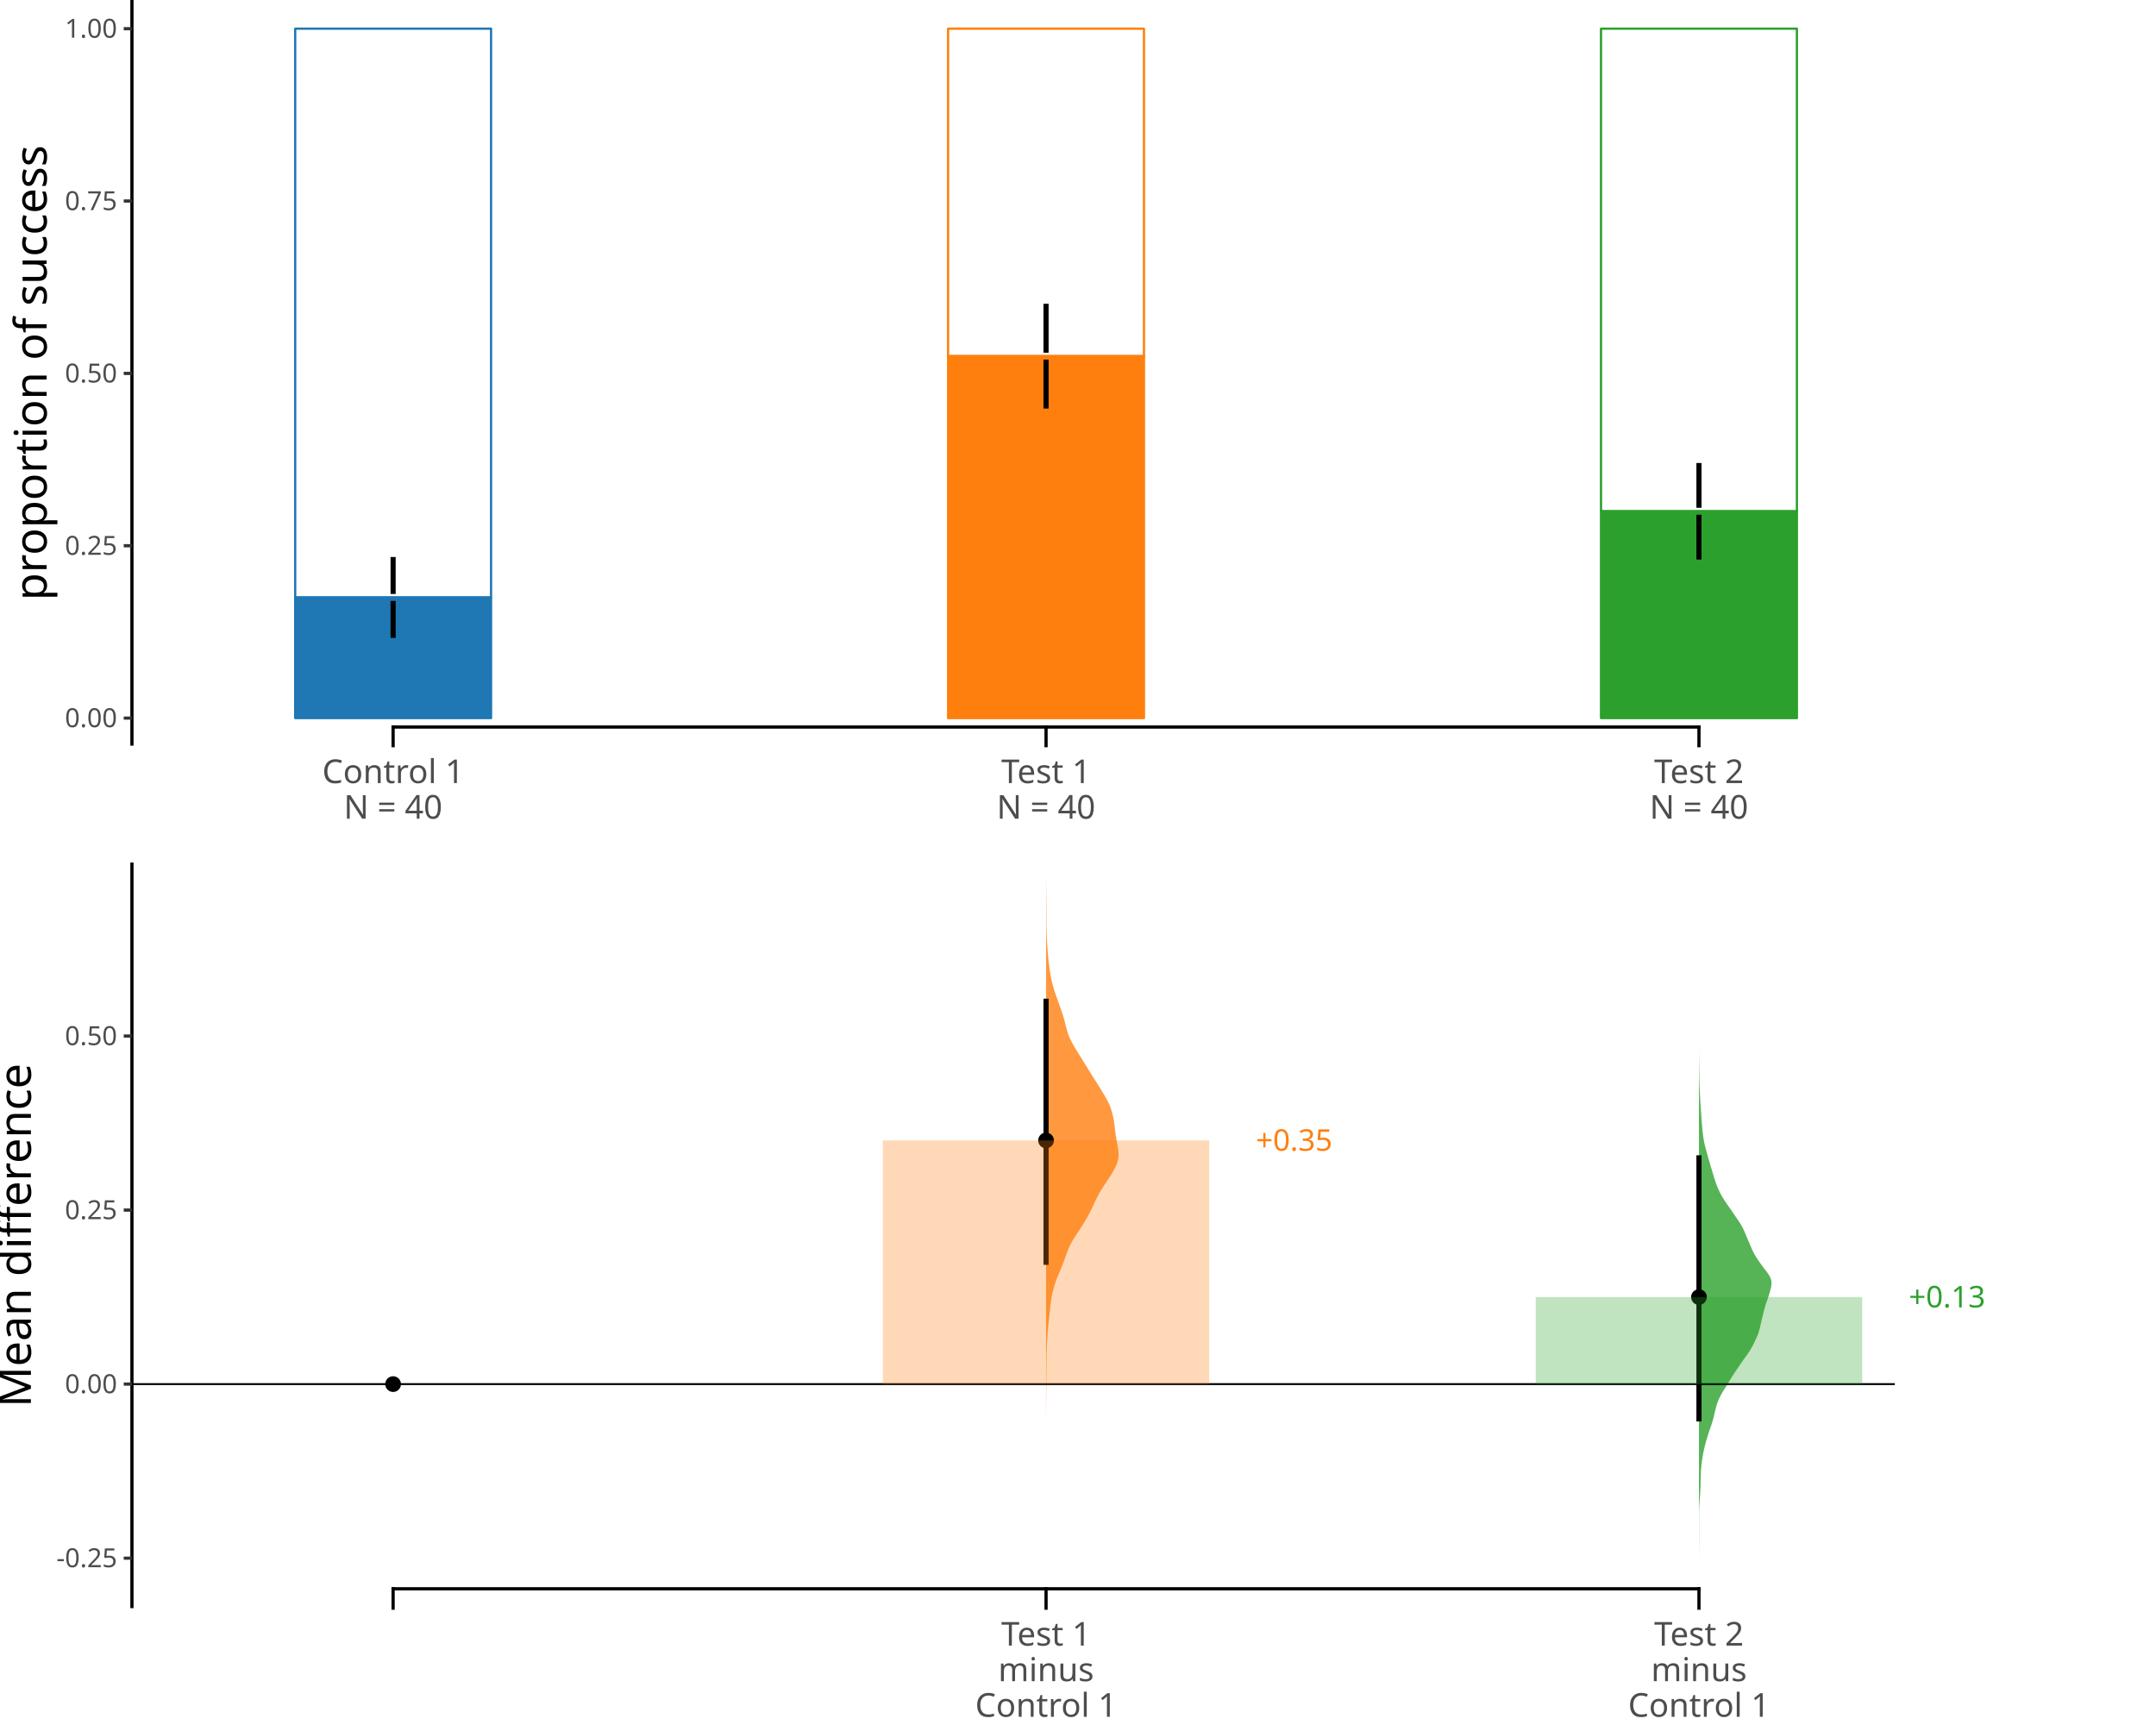
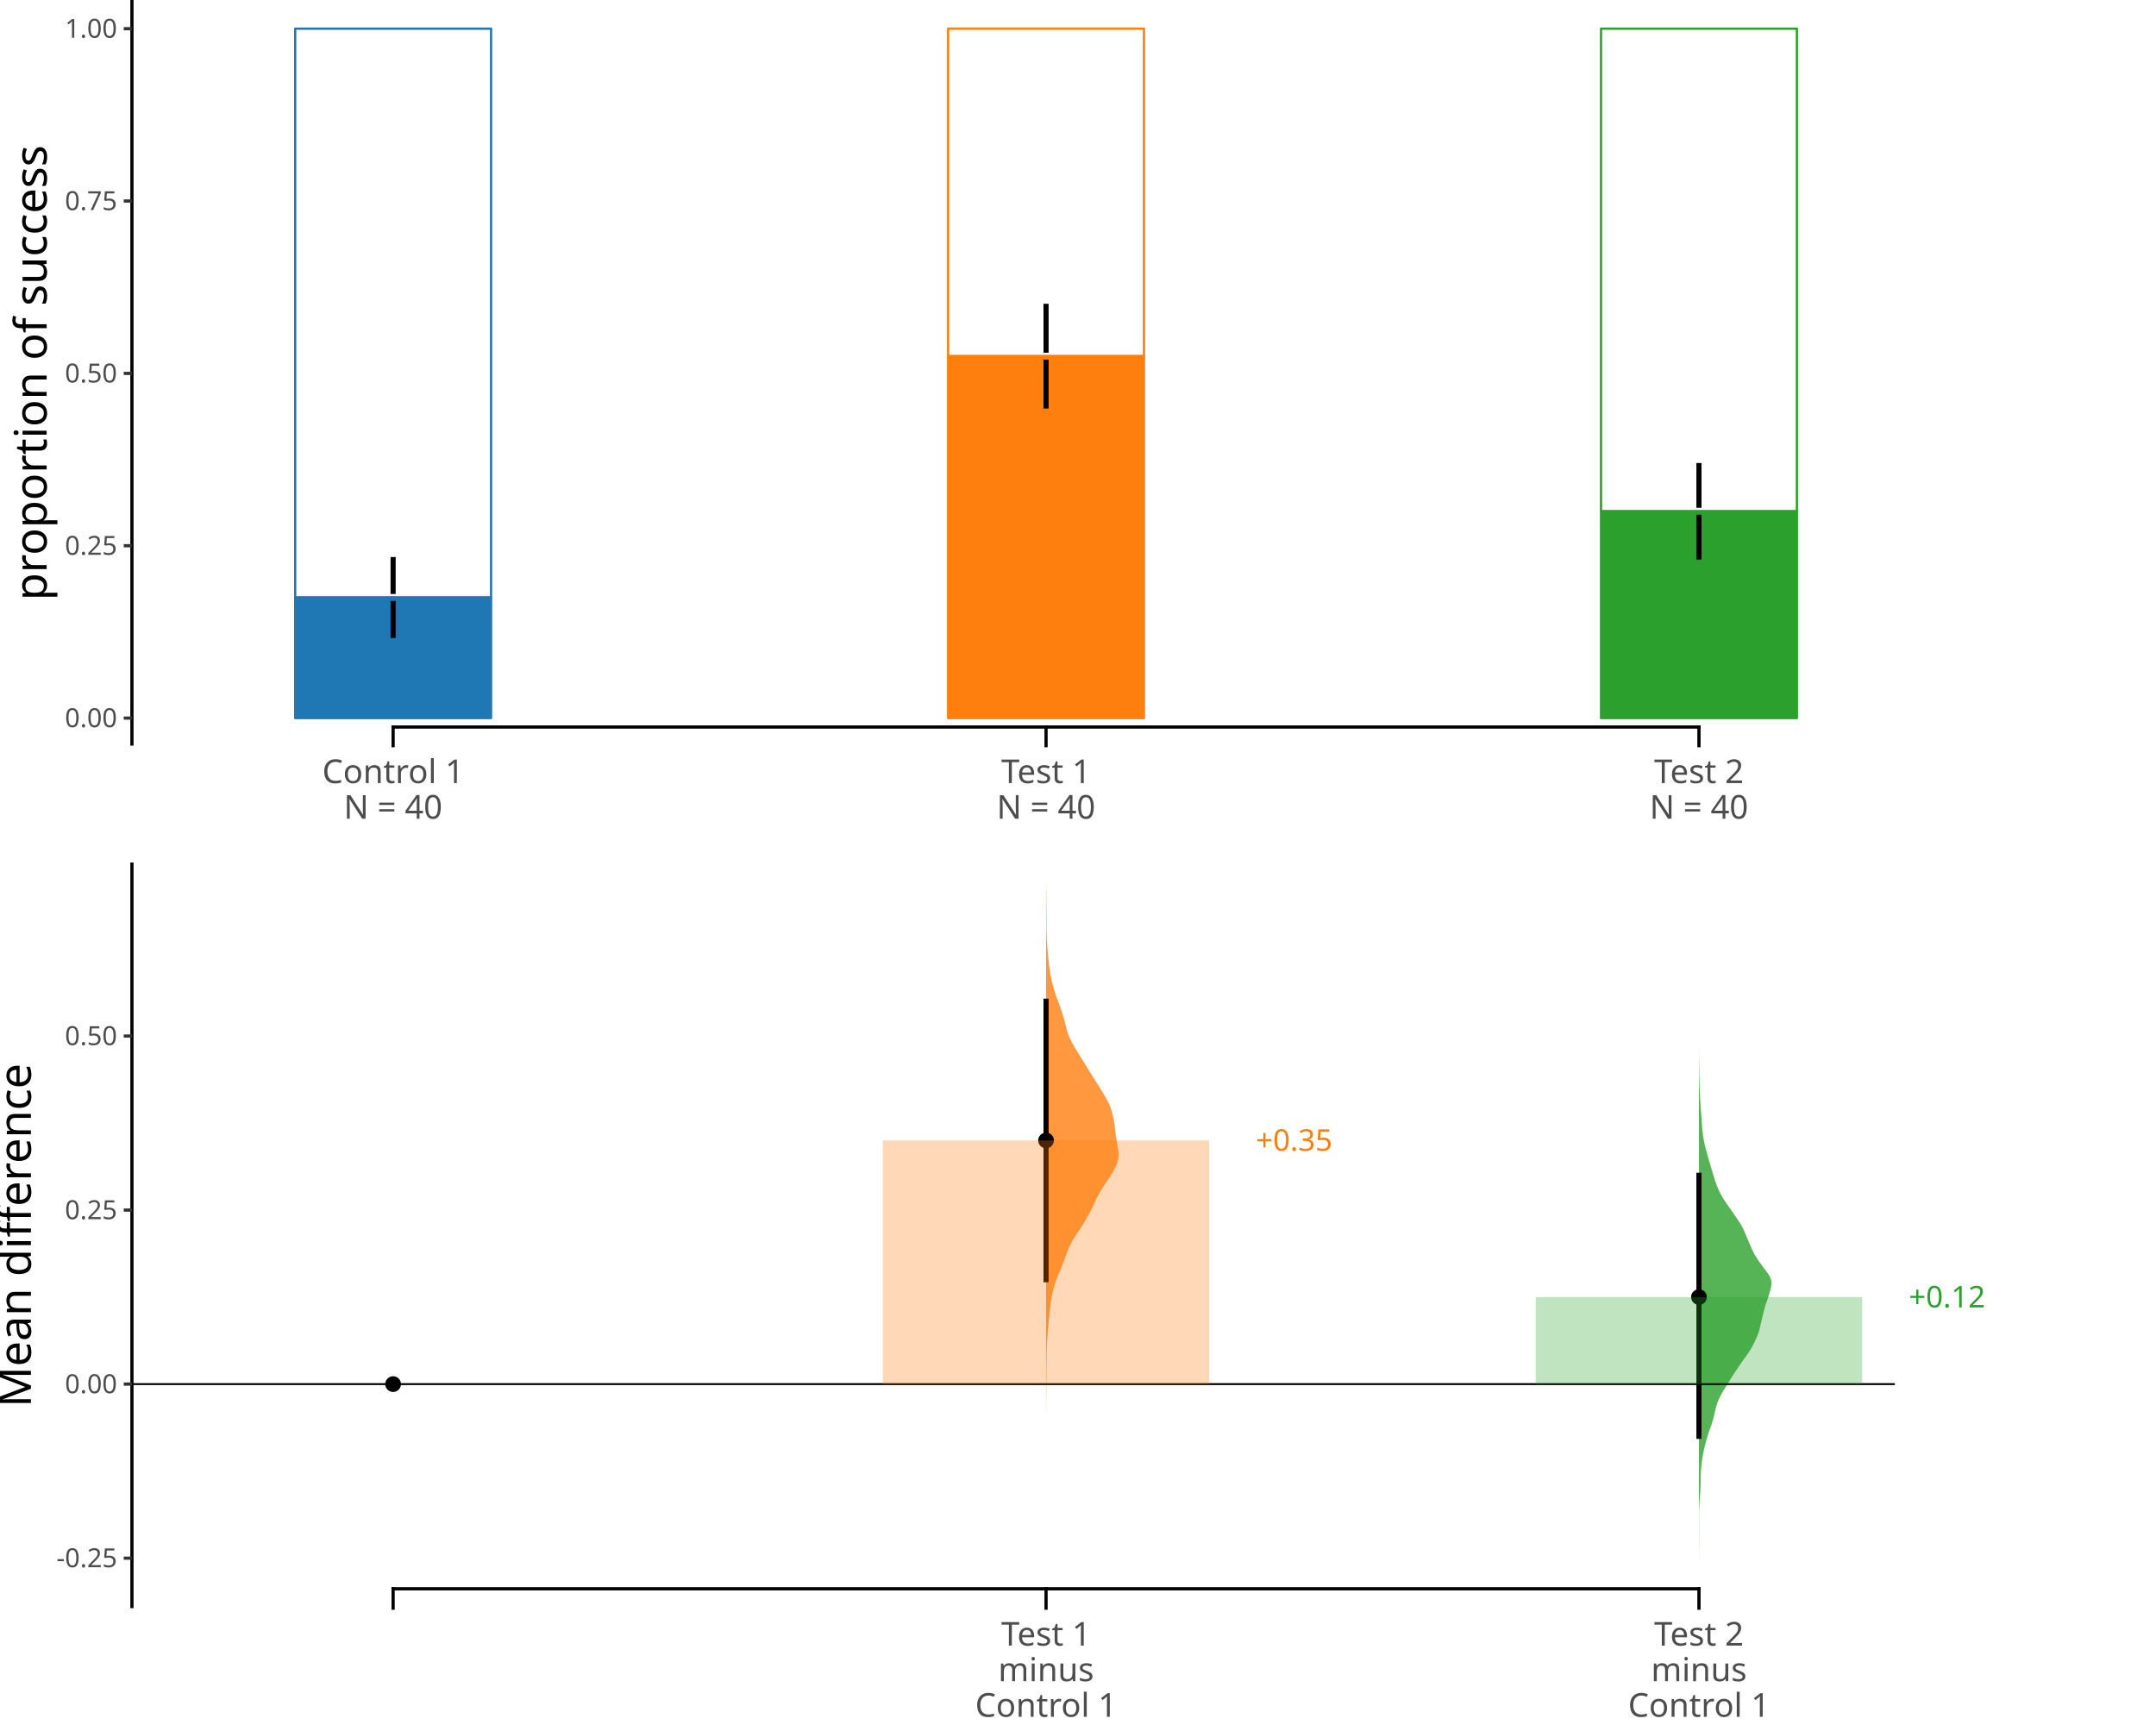
<svg xmlns="http://www.w3.org/2000/svg" class="svglite" data-engine-version="2.0" width="720.00pt" height="576.00pt" viewBox="0 0 720.00 576.00">
  <defs>
    <style type="text/css">
    .svglite line, .svglite polyline, .svglite polygon, .svglite path, .svglite rect, .svglite circle {
      fill: none;
      stroke: #000000;
      stroke-linecap: round;
      stroke-linejoin: round;
      stroke-miterlimit: 10.00;
    }
  </style>
  </defs>
  <rect width="100%" height="100%" style="stroke: none; fill: #FFFFFF;" />
  <defs>
    <clipPath id="cpMC4wMHw3MjAuMDB8MC4wMHw1NzYuMDA=">
      <rect x="0.00" y="0.00" width="720.00" height="576.00" />
    </clipPath>
  </defs>
  <g clip-path="url(#cpMC4wMHw3MjAuMDB8MC4wMHw1NzYuMDA=)">
</g>
  <defs>
    <clipPath id="cpMC4wMHw3MjAuMDB8MC4wMHwyODguMDA=">
      <rect x="0.00" y="0.00" width="720.00" height="288.00" />
    </clipPath>
  </defs>
  <g clip-path="url(#cpMC4wMHw3MjAuMDB8MC4wMHwyODguMDA=)">
    <rect x="0.00" y="0.00" width="720.00" height="288.00" style="stroke-width: 1.07; stroke: #FFFFFF; fill: #FFFFFF;" />
  </g>
  <g clip-path="url(#cpMC4wMHw3MjAuMDB8MC4wMHw1NzYuMDA=)">
    <rect x="44.06" y="-0" width="675.94" height="248.99" style="stroke-width: 1.07; stroke: none; fill: #FFFFFF;" />
    <polygon points="98.58,9.58 163.99,9.58 163.99,199.50 98.58,199.50 " style="stroke-width: 0.75; stroke: #1F77B4; fill: #FFFFFF;" />
    <polygon points="316.62,9.58 382.03,9.58 382.03,118.92 316.62,118.92 " style="stroke-width: 0.75; stroke: #FF7F0E; fill: #FFFFFF;" />
    <polygon points="534.66,9.58 600.08,9.58 600.08,170.72 534.66,170.72 " style="stroke-width: 0.75; stroke: #2CA02C; fill: #FFFFFF;" />
    <polygon points="98.58,199.50 163.99,199.50 163.99,239.78 98.58,239.78 " style="stroke-width: 0.75; stroke: #1F77B4; fill: #1F77B4;" />
    <polygon points="316.62,118.92 382.03,118.92 382.03,239.78 316.62,239.78 " style="stroke-width: 0.75; stroke: #FF7F0E; fill: #FF7F0E;" />
    <polygon points="534.66,170.72 600.08,170.72 600.08,239.78 534.66,239.78 " style="stroke-width: 0.75; stroke: #2CA02C; fill: #2CA02C;" />
    <line x1="131.28" y1="197.48" x2="131.28" y2="186.84" style="stroke-width: 1.71; stroke-linecap: square;" />
    <line x1="349.33" y1="116.91" x2="349.33" y2="102.29" style="stroke-width: 1.71; stroke-linecap: square;" />
    <line x1="567.37" y1="168.71" x2="567.37" y2="155.46" style="stroke-width: 1.71; stroke-linecap: square;" />
    <line x1="131.28" y1="201.51" x2="131.28" y2="212.15" style="stroke-width: 1.71; stroke-linecap: square;" />
    <line x1="349.33" y1="120.94" x2="349.33" y2="135.56" style="stroke-width: 1.71; stroke-linecap: square;" />
    <line x1="567.37" y1="172.73" x2="567.37" y2="185.98" style="stroke-width: 1.71; stroke-linecap: square;" />
    <line x1="131.28" y1="242.77" x2="567.37" y2="242.77" style="stroke-width: 1.07; stroke-linecap: square;" />
    <line x1="131.28" y1="242.77" x2="131.28" y2="248.99" style="stroke-width: 1.07; stroke-linecap: square;" />
    <line x1="349.33" y1="242.77" x2="349.33" y2="248.99" style="stroke-width: 1.07; stroke-linecap: square;" />
    <line x1="567.37" y1="242.77" x2="567.37" y2="248.99" style="stroke-width: 1.07; stroke-linecap: square;" />
    <polyline points="44.06,248.99 44.06,0.00 " style="stroke-width: 1.07; stroke-linecap: butt;" />
    <text x="39.13" y="242.81" text-anchor="end" style="font-size: 8.80px; fill: #4D4D4D; font-family: sans;" textLength="17.13px" lengthAdjust="spacingAndGlyphs">0.00</text>
    <text x="39.13" y="185.26" text-anchor="end" style="font-size: 8.80px; fill: #4D4D4D; font-family: sans;" textLength="17.13px" lengthAdjust="spacingAndGlyphs">0.25</text>
    <text x="39.13" y="127.71" text-anchor="end" style="font-size: 8.80px; fill: #4D4D4D; font-family: sans;" textLength="17.13px" lengthAdjust="spacingAndGlyphs">0.50</text>
    <text x="39.13" y="70.16" text-anchor="end" style="font-size: 8.80px; fill: #4D4D4D; font-family: sans;" textLength="17.13px" lengthAdjust="spacingAndGlyphs">0.75</text>
    <text x="39.13" y="12.60" text-anchor="end" style="font-size: 8.80px; fill: #4D4D4D; font-family: sans;" textLength="17.13px" lengthAdjust="spacingAndGlyphs">1.00</text>
    <polyline points="41.32,239.78 44.06,239.78 " style="stroke-width: 1.07; stroke: #333333; stroke-linecap: butt;" />
    <polyline points="41.32,182.23 44.06,182.23 " style="stroke-width: 1.07; stroke: #333333; stroke-linecap: butt;" />
    <polyline points="41.32,124.68 44.06,124.68 " style="stroke-width: 1.07; stroke: #333333; stroke-linecap: butt;" />
    <polyline points="41.32,67.13 44.06,67.13 " style="stroke-width: 1.07; stroke: #333333; stroke-linecap: butt;" />
    <polyline points="41.32,9.58 44.06,9.58 " style="stroke-width: 1.07; stroke: #333333; stroke-linecap: butt;" />
    <text x="131.28" y="261.49" text-anchor="middle" style="font-size: 11.00px; fill: #4D4D4D; font-family: sans;" textLength="44.64px" lengthAdjust="spacingAndGlyphs">Control 1</text>
    <text x="131.28" y="273.37" text-anchor="middle" style="font-size: 11.00px; fill: #4D4D4D; font-family: sans;" textLength="32.72px" lengthAdjust="spacingAndGlyphs">N = 40</text>
    <text x="349.33" y="261.49" text-anchor="middle" style="font-size: 11.00px; fill: #4D4D4D; font-family: sans;" textLength="30.57px" lengthAdjust="spacingAndGlyphs">Test 1</text>
    <text x="349.33" y="273.37" text-anchor="middle" style="font-size: 11.00px; fill: #4D4D4D; font-family: sans;" textLength="32.72px" lengthAdjust="spacingAndGlyphs">N = 40</text>
    <text x="567.37" y="261.49" text-anchor="middle" style="font-size: 11.00px; fill: #4D4D4D; font-family: sans;" textLength="30.57px" lengthAdjust="spacingAndGlyphs">Test 2</text>
    <text x="567.37" y="273.37" text-anchor="middle" style="font-size: 11.00px; fill: #4D4D4D; font-family: sans;" textLength="32.72px" lengthAdjust="spacingAndGlyphs">N = 40</text>
    <text transform="translate(15.58,124.50) rotate(-90)" text-anchor="middle" style="font-size: 15.00px; font-family: sans;" textLength="142.61px" lengthAdjust="spacingAndGlyphs">proportion of success</text>
  </g>
  <defs>
    <clipPath id="cpMC4wMHw3MjAuMDB8Mjg4LjAwfDU3Ni4wMA==">
      <rect x="0.00" y="288.00" width="720.00" height="288.00" />
    </clipPath>
  </defs>
  <g clip-path="url(#cpMC4wMHw3MjAuMDB8Mjg4LjAwfDU3Ni4wMA==)">
    <rect x="0.00" y="288.00" width="720.00" height="288.00" style="stroke-width: 1.07; stroke: #FFFFFF; fill: #FFFFFF;" />
  </g>
  <g clip-path="url(#cpMC4wMHw3MjAuMDB8MC4wMHw1NzYuMDA=)">
    <rect x="44.06" y="288.00" width="675.94" height="248.99" style="stroke-width: 1.07; stroke: none; fill: #FFFFFF;" />
-     <polygon points="349.33,479.44 349.33,479.06 349.33,478.69 349.33,478.31 349.33,477.94 349.33,477.56 349.33,477.19 349.33,476.81 349.33,476.44 349.33,476.06 349.33,475.69 349.33,475.31 349.33,474.94 349.33,474.57 349.33,474.19 349.34,473.82 349.34,473.44 349.34,473.07 349.34,472.69 349.34,472.32 349.34,471.94 349.35,471.57 349.35,471.19 349.35,470.82 349.36,470.44 349.36,470.07 349.36,469.70 349.36,469.32 349.37,468.95 349.37,468.57 349.37,468.20 349.38,467.82 349.38,467.45 349.38,467.07 349.38,466.70 349.39,466.32 349.39,465.95 349.39,465.57 349.40,465.20 349.40,464.83 349.40,464.45 349.41,464.08 349.41,463.70 349.41,463.33 349.42,462.95 349.42,462.58 349.42,462.20 349.43,461.83 349.43,461.45 349.43,461.08 349.44,460.70 349.44,460.33 349.44,459.96 349.44,459.58 349.45,459.21 349.45,458.83 349.45,458.46 349.46,458.08 349.46,457.71 349.46,457.33 349.47,456.96 349.47,456.58 349.47,456.21 349.48,455.83 349.48,455.46 349.49,455.08 349.49,454.71 349.50,454.34 349.50,453.96 349.51,453.59 349.51,453.21 349.52,452.84 349.52,452.46 349.53,452.09 349.54,451.71 349.55,451.34 349.56,450.96 349.57,450.59 349.58,450.21 349.60,449.84 349.61,449.47 349.63,449.09 349.64,448.72 349.66,448.34 349.68,447.97 349.70,447.59 349.72,447.22 349.74,446.84 349.77,446.47 349.79,446.09 349.82,445.72 349.85,445.34 349.88,444.97 349.91,444.60 349.94,444.22 349.97,443.85 350.01,443.47 350.04,443.10 350.08,442.72 350.11,442.35 350.15,441.97 350.19,441.60 350.23,441.22 350.27,440.85 350.31,440.47 350.35,440.10 350.39,439.73 350.42,439.35 350.46,438.98 350.50,438.60 350.54,438.23 350.58,437.85 350.62,437.48 350.66,437.10 350.70,436.73 350.74,436.35 350.79,435.98 350.83,435.60 350.88,435.23 350.93,434.85 350.98,434.48 351.04,434.11 351.10,433.73 351.16,433.36 351.23,432.98 351.30,432.61 351.37,432.23 351.45,431.86 351.54,431.48 351.63,431.11 351.72,430.73 351.82,430.36 351.92,429.98 352.03,429.61 352.14,429.24 352.26,428.86 352.38,428.49 352.50,428.11 352.64,427.74 352.77,427.36 352.91,426.99 353.05,426.61 353.20,426.24 353.35,425.86 353.50,425.49 353.66,425.11 353.82,424.74 353.98,424.37 354.14,423.99 354.30,423.62 354.45,423.24 354.61,422.87 354.76,422.49 354.91,422.12 355.05,421.74 355.19,421.37 355.33,420.99 355.47,420.62 355.60,420.24 355.73,419.87 355.86,419.50 356.00,419.12 356.13,418.75 356.27,418.37 356.41,418.00 356.56,417.62 356.71,417.25 356.87,416.87 357.03,416.50 357.20,416.12 357.38,415.75 357.57,415.37 357.77,415.00 357.98,414.62 358.19,414.25 358.41,413.88 358.64,413.50 358.87,413.13 359.12,412.75 359.36,412.38 359.61,412.00 359.86,411.63 360.11,411.25 360.36,410.88 360.60,410.50 360.85,410.13 361.09,409.75 361.33,409.38 361.56,409.01 361.79,408.63 362.02,408.26 362.25,407.88 362.47,407.51 362.69,407.13 362.91,406.76 363.12,406.38 363.33,406.01 363.54,405.63 363.74,405.26 363.94,404.88 364.13,404.51 364.32,404.14 364.50,403.76 364.68,403.39 364.86,403.01 365.03,402.64 365.21,402.26 365.38,401.89 365.56,401.51 365.74,401.14 365.92,400.76 366.10,400.39 366.29,400.01 366.49,399.64 366.68,399.27 366.88,398.89 367.09,398.52 367.30,398.14 367.52,397.77 367.74,397.39 367.96,397.02 368.19,396.64 368.43,396.27 368.67,395.89 368.92,395.52 369.16,395.14 369.42,394.77 369.67,394.39 369.92,394.02 370.17,393.65 370.42,393.27 370.67,392.90 370.90,392.52 371.14,392.15 371.37,391.77 371.59,391.40 371.80,391.02 372.00,390.65 372.20,390.27 372.39,389.90 372.57,389.52 372.74,389.15 372.90,388.78 373.04,388.40 373.17,388.03 373.28,387.65 373.37,387.28 373.45,386.90 373.50,386.53 373.54,386.15 373.55,385.78 373.55,385.40 373.54,385.03 373.51,384.65 373.47,384.28 373.42,383.91 373.36,383.53 373.30,383.16 373.24,382.78 373.17,382.41 373.11,382.03 373.04,381.66 372.97,381.28 372.91,380.91 372.84,380.53 372.78,380.16 372.72,379.78 372.66,379.41 372.60,379.04 372.55,378.66 372.50,378.29 372.46,377.91 372.41,377.54 372.37,377.16 372.33,376.79 372.29,376.41 372.24,376.04 372.20,375.66 372.15,375.29 372.10,374.91 372.04,374.54 371.98,374.16 371.91,373.79 371.83,373.42 371.76,373.04 371.67,372.67 371.59,372.29 371.49,371.92 371.40,371.54 371.29,371.17 371.18,370.79 371.07,370.42 370.94,370.04 370.80,369.67 370.65,369.29 370.50,368.92 370.33,368.55 370.15,368.17 369.97,367.80 369.77,367.42 369.57,367.05 369.36,366.67 369.15,366.30 368.93,365.92 368.71,365.55 368.49,365.17 368.27,364.80 368.04,364.42 367.81,364.05 367.58,363.68 367.35,363.30 367.12,362.93 366.88,362.55 366.64,362.18 366.41,361.80 366.17,361.43 365.93,361.05 365.69,360.68 365.45,360.30 365.21,359.93 364.98,359.55 364.74,359.18 364.51,358.81 364.28,358.43 364.05,358.06 363.82,357.68 363.59,357.31 363.35,356.93 363.12,356.56 362.89,356.18 362.65,355.81 362.42,355.43 362.19,355.06 361.95,354.68 361.72,354.31 361.49,353.93 361.26,353.56 361.03,353.19 360.80,352.81 360.57,352.44 360.34,352.06 360.11,351.69 359.88,351.31 359.65,350.94 359.42,350.56 359.19,350.19 358.97,349.81 358.74,349.44 358.52,349.06 358.31,348.69 358.10,348.32 357.90,347.94 357.71,347.57 357.52,347.19 357.35,346.82 357.18,346.44 357.02,346.07 356.87,345.69 356.73,345.32 356.60,344.94 356.48,344.57 356.37,344.19 356.26,343.82 356.15,343.45 356.05,343.07 355.96,342.70 355.86,342.32 355.77,341.95 355.68,341.57 355.58,341.20 355.49,340.82 355.39,340.45 355.29,340.07 355.18,339.70 355.07,339.32 354.95,338.95 354.83,338.58 354.71,338.20 354.59,337.83 354.46,337.45 354.33,337.08 354.19,336.70 354.06,336.33 353.93,335.95 353.79,335.58 353.65,335.20 353.52,334.83 353.38,334.45 353.25,334.08 353.12,333.70 352.98,333.33 352.85,332.96 352.72,332.58 352.59,332.21 352.46,331.83 352.33,331.46 352.21,331.08 352.09,330.71 351.98,330.33 351.86,329.96 351.75,329.58 351.65,329.21 351.55,328.83 351.45,328.46 351.36,328.09 351.27,327.71 351.19,327.34 351.10,326.96 351.03,326.59 350.95,326.21 350.88,325.84 350.81,325.46 350.75,325.09 350.69,324.71 350.63,324.34 350.57,323.96 350.51,323.59 350.46,323.22 350.41,322.84 350.36,322.47 350.32,322.09 350.27,321.72 350.23,321.34 350.19,320.97 350.14,320.59 350.11,320.22 350.07,319.84 350.03,319.47 350.00,319.09 349.96,318.72 349.93,318.35 349.90,317.97 349.87,317.60 349.84,317.22 349.81,316.85 349.78,316.47 349.75,316.10 349.73,315.72 349.70,315.35 349.68,314.97 349.66,314.60 349.63,314.22 349.61,313.85 349.59,313.47 349.58,313.10 349.56,312.73 349.54,312.35 349.53,311.98 349.52,311.60 349.51,311.23 349.50,310.85 349.49,310.48 349.48,310.10 349.48,309.73 349.47,309.35 349.47,308.98 349.46,308.60 349.46,308.23 349.46,307.86 349.46,307.48 349.46,307.11 349.46,306.73 349.46,306.36 349.46,305.98 349.45,305.61 349.45,305.23 349.45,304.86 349.45,304.48 349.45,304.11 349.45,303.73 349.45,303.36 349.45,302.99 349.44,302.61 349.44,302.24 349.44,301.86 349.43,301.49 349.43,301.11 349.43,300.74 349.42,300.36 349.42,299.99 349.41,299.61 349.41,299.24 349.41,298.86 349.40,298.49 349.40,298.12 349.39,297.74 349.39,297.37 349.38,296.99 349.38,296.62 349.37,296.24 349.37,295.87 349.36,295.49 349.36,295.12 349.36,294.74 349.35,294.37 349.35,293.99 349.34,293.62 349.34,293.24 349.34,292.87 349.34,292.50 349.33,292.12 349.33,291.75 349.33,291.37 349.33,291.00 349.33,290.62 349.33,290.25 349.33,289.87 349.33,289.50 349.33,289.12 349.33,288.75 349.33,288.37 349.33,288.00 " style="stroke-width: 0.75; stroke: none; fill: #FF7F0E; fill-opacity: 0.80;" />
-     <polygon points="567.37,525.13 567.37,524.79 567.37,524.44 567.37,524.09 567.37,523.74 567.37,523.39 567.37,523.04 567.37,522.69 567.37,522.34 567.37,521.99 567.37,521.65 567.37,521.30 567.37,520.95 567.38,520.60 567.38,520.25 567.38,519.90 567.38,519.55 567.38,519.20 567.38,518.86 567.39,518.51 567.39,518.16 567.39,517.81 567.39,517.46 567.39,517.11 567.40,516.76 567.40,516.41 567.40,516.07 567.40,515.72 567.40,515.37 567.40,515.02 567.41,514.67 567.41,514.32 567.41,513.97 567.41,513.62 567.41,513.28 567.41,512.93 567.41,512.58 567.41,512.23 567.41,511.88 567.41,511.53 567.41,511.18 567.41,510.83 567.41,510.49 567.41,510.14 567.41,509.79 567.41,509.44 567.41,509.09 567.41,508.74 567.41,508.39 567.41,508.04 567.41,507.69 567.41,507.35 567.41,507.00 567.41,506.65 567.41,506.30 567.41,505.95 567.41,505.60 567.42,505.25 567.42,504.90 567.43,504.56 567.44,504.21 567.45,503.86 567.46,503.51 567.47,503.16 567.49,502.81 567.51,502.46 567.53,502.11 567.55,501.77 567.57,501.42 567.60,501.07 567.62,500.72 567.65,500.37 567.68,500.02 567.70,499.67 567.73,499.32 567.76,498.98 567.78,498.63 567.80,498.28 567.83,497.93 567.85,497.58 567.86,497.23 567.88,496.88 567.89,496.53 567.90,496.19 567.91,495.84 567.92,495.49 567.92,495.14 567.93,494.79 567.93,494.44 567.94,494.09 567.94,493.74 567.95,493.39 567.96,493.05 567.97,492.70 567.98,492.35 567.99,492.00 568.01,491.65 568.02,491.30 568.05,490.95 568.07,490.60 568.10,490.26 568.13,489.91 568.16,489.56 568.20,489.21 568.24,488.86 568.28,488.51 568.32,488.16 568.37,487.81 568.42,487.47 568.47,487.12 568.53,486.77 568.59,486.42 568.65,486.07 568.71,485.72 568.77,485.37 568.84,485.02 568.91,484.68 568.98,484.33 569.06,483.98 569.13,483.63 569.22,483.28 569.30,482.93 569.39,482.58 569.48,482.23 569.57,481.89 569.67,481.54 569.77,481.19 569.87,480.84 569.97,480.49 570.07,480.14 570.18,479.79 570.29,479.44 570.40,479.09 570.51,478.75 570.63,478.40 570.74,478.05 570.86,477.70 570.98,477.35 571.11,477.00 571.23,476.65 571.35,476.30 571.47,475.96 571.59,475.61 571.70,475.26 571.81,474.91 571.92,474.56 572.02,474.21 572.12,473.86 572.21,473.51 572.30,473.17 572.38,472.82 572.46,472.47 572.54,472.12 572.62,471.77 572.69,471.42 572.77,471.07 572.86,470.72 572.94,470.38 573.03,470.03 573.13,469.68 573.23,469.33 573.34,468.98 573.45,468.63 573.58,468.28 573.71,467.93 573.85,467.59 574.00,467.24 574.16,466.89 574.32,466.54 574.50,466.19 574.69,465.84 574.88,465.49 575.08,465.14 575.29,464.79 575.50,464.45 575.71,464.10 575.93,463.75 576.14,463.40 576.36,463.05 576.58,462.70 576.79,462.35 577.00,462.00 577.21,461.66 577.43,461.31 577.64,460.96 577.85,460.61 578.07,460.26 578.28,459.91 578.50,459.56 578.73,459.21 578.95,458.87 579.18,458.52 579.42,458.17 579.65,457.82 579.88,457.47 580.12,457.12 580.35,456.77 580.59,456.42 580.82,456.08 581.06,455.73 581.30,455.38 581.54,455.03 581.78,454.68 582.03,454.33 582.27,453.98 582.52,453.63 582.78,453.29 583.03,452.94 583.28,452.59 583.53,452.24 583.77,451.89 584.01,451.54 584.24,451.19 584.46,450.84 584.67,450.49 584.87,450.15 585.07,449.80 585.25,449.45 585.43,449.10 585.61,448.75 585.78,448.40 585.95,448.05 586.12,447.70 586.28,447.36 586.44,447.01 586.60,446.66 586.75,446.31 586.90,445.96 587.04,445.61 587.17,445.26 587.29,444.91 587.40,444.57 587.50,444.22 587.59,443.87 587.68,443.52 587.76,443.17 587.84,442.82 587.92,442.47 588.00,442.12 588.08,441.78 588.16,441.43 588.24,441.08 588.33,440.73 588.41,440.38 588.50,440.03 588.59,439.68 588.68,439.33 588.76,438.99 588.85,438.64 588.93,438.29 589.01,437.94 589.10,437.59 589.18,437.24 589.27,436.89 589.37,436.54 589.47,436.20 589.58,435.85 589.69,435.50 589.81,435.15 589.93,434.80 590.05,434.45 590.17,434.10 590.30,433.75 590.42,433.40 590.53,433.06 590.65,432.71 590.76,432.36 590.86,432.01 590.96,431.66 591.06,431.31 591.16,430.96 591.25,430.61 591.34,430.27 591.41,429.92 591.48,429.57 591.54,429.22 591.58,428.87 591.60,428.52 591.59,428.17 591.55,427.82 591.49,427.48 591.39,427.13 591.27,426.78 591.12,426.43 590.94,426.08 590.73,425.73 590.50,425.38 590.26,425.03 590.00,424.69 589.74,424.34 589.48,423.99 589.21,423.64 588.94,423.29 588.68,422.94 588.42,422.59 588.17,422.24 587.91,421.90 587.67,421.55 587.42,421.20 587.18,420.85 586.95,420.50 586.72,420.15 586.50,419.80 586.28,419.45 586.08,419.10 585.88,418.76 585.69,418.41 585.51,418.06 585.34,417.71 585.17,417.36 585.01,417.01 584.86,416.66 584.71,416.31 584.56,415.97 584.41,415.62 584.26,415.27 584.12,414.92 583.97,414.57 583.82,414.22 583.67,413.87 583.52,413.52 583.38,413.18 583.23,412.83 583.09,412.48 582.95,412.13 582.80,411.78 582.65,411.43 582.50,411.08 582.35,410.73 582.18,410.39 582.01,410.04 581.82,409.69 581.63,409.34 581.43,408.99 581.22,408.64 581.00,408.29 580.77,407.94 580.54,407.60 580.30,407.25 580.06,406.90 579.82,406.55 579.58,406.20 579.34,405.85 579.10,405.50 578.87,405.15 578.63,404.80 578.39,404.46 578.15,404.11 577.91,403.76 577.66,403.41 577.42,403.06 577.18,402.71 576.93,402.36 576.69,402.01 576.45,401.67 576.21,401.32 575.98,400.97 575.75,400.62 575.53,400.27 575.32,399.92 575.11,399.57 574.92,399.22 574.72,398.88 574.54,398.53 574.36,398.18 574.19,397.83 574.03,397.48 573.87,397.13 573.72,396.78 573.57,396.43 573.43,396.09 573.29,395.74 573.16,395.39 573.04,395.04 572.91,394.69 572.80,394.34 572.68,393.99 572.57,393.64 572.46,393.30 572.36,392.95 572.25,392.60 572.14,392.25 572.04,391.90 571.93,391.55 571.83,391.20 571.72,390.85 571.62,390.50 571.51,390.16 571.41,389.81 571.30,389.46 571.20,389.11 571.10,388.76 571.00,388.41 570.90,388.06 570.80,387.71 570.70,387.37 570.60,387.02 570.50,386.67 570.40,386.32 570.30,385.97 570.20,385.62 570.10,385.27 570.01,384.92 569.91,384.58 569.81,384.23 569.71,383.88 569.62,383.53 569.53,383.18 569.44,382.83 569.35,382.48 569.27,382.13 569.19,381.79 569.12,381.44 569.05,381.09 568.99,380.74 568.93,380.39 568.87,380.04 568.81,379.69 568.76,379.34 568.72,379.00 568.67,378.65 568.63,378.30 568.59,377.95 568.56,377.60 568.52,377.25 568.49,376.90 568.46,376.55 568.43,376.20 568.40,375.86 568.37,375.51 568.34,375.16 568.32,374.81 568.29,374.46 568.26,374.11 568.24,373.76 568.21,373.41 568.19,373.07 568.16,372.72 568.14,372.37 568.11,372.02 568.09,371.67 568.06,371.32 568.04,370.97 568.02,370.62 567.99,370.28 567.97,369.93 567.95,369.58 567.92,369.23 567.90,368.88 567.88,368.53 567.86,368.18 567.84,367.83 567.81,367.49 567.79,367.14 567.77,366.79 567.75,366.44 567.73,366.09 567.71,365.74 567.69,365.39 567.67,365.04 567.66,364.70 567.64,364.35 567.62,364.00 567.61,363.65 567.60,363.30 567.58,362.95 567.57,362.60 567.56,362.25 567.55,361.90 567.54,361.56 567.53,361.21 567.52,360.86 567.51,360.51 567.51,360.16 567.50,359.81 567.49,359.46 567.49,359.11 567.48,358.77 567.47,358.42 567.47,358.07 567.46,357.72 567.46,357.37 567.45,357.02 567.45,356.67 567.44,356.32 567.44,355.98 567.43,355.63 567.43,355.28 567.42,354.93 567.42,354.58 567.41,354.23 567.41,353.88 567.40,353.53 567.40,353.19 567.39,352.84 567.39,352.49 567.39,352.14 567.39,351.79 567.38,351.44 567.38,351.09 567.38,350.74 567.38,350.40 567.38,350.05 567.37,349.70 567.37,349.35 567.37,349.00 567.37,348.65 567.37,348.30 567.37,347.95 567.37,347.61 567.37,347.26 567.37,346.91 " style="stroke-width: 0.75; stroke: none; fill: #2CA02C; fill-opacity: 0.80;" />
-     <line x1="349.33" y1="421.49" x2="349.33" y2="334.32" style="stroke-width: 1.71; stroke-linecap: square;" />
-     <line x1="567.37" y1="473.79" x2="567.37" y2="386.62" style="stroke-width: 1.71; stroke-linecap: square;" />
+     <polygon points="349.33,479.44 349.33,479.06 349.33,478.69 349.33,478.31 349.33,477.94 349.33,477.56 349.33,477.19 349.33,476.81 349.33,476.44 349.33,476.06 349.33,475.69 349.33,475.31 349.33,474.94 349.33,474.57 349.33,474.19 349.34,473.82 349.34,473.44 349.34,473.07 349.34,472.69 349.34,472.32 349.34,471.94 349.35,471.57 349.35,471.19 349.35,470.82 349.36,470.44 349.36,470.07 349.36,469.70 349.36,469.32 349.37,468.95 349.37,468.57 349.37,468.20 349.38,467.82 349.38,467.45 349.38,467.07 349.38,466.70 349.39,466.32 349.39,465.95 349.39,465.57 349.40,465.20 349.40,464.83 349.40,464.45 349.41,464.08 349.41,463.70 349.41,463.33 349.42,462.95 349.42,462.58 349.42,462.20 349.43,461.83 349.43,461.45 349.43,461.08 349.44,460.70 349.44,460.33 349.44,459.96 349.44,459.58 349.45,459.21 349.45,458.83 349.45,458.46 349.46,458.08 349.46,457.71 349.46,457.33 349.47,456.96 349.47,456.58 349.47,456.21 349.48,455.83 349.48,455.46 349.49,455.08 349.49,454.71 349.50,454.34 349.50,453.96 349.51,453.59 349.51,453.21 349.52,452.84 349.53,452.46 349.53,452.09 349.54,451.71 349.55,451.34 349.56,450.96 349.57,450.59 349.58,450.21 349.60,449.84 349.61,449.47 349.63,449.09 349.64,448.72 349.66,448.34 349.68,447.97 349.70,447.59 349.72,447.22 349.74,446.84 349.77,446.47 349.79,446.09 349.82,445.72 349.85,445.34 349.88,444.97 349.91,444.60 349.94,444.22 349.97,443.85 350.01,443.47 350.04,443.10 350.08,442.72 350.11,442.35 350.15,441.97 350.19,441.60 350.23,441.22 350.27,440.85 350.31,440.47 350.35,440.10 350.39,439.73 350.42,439.35 350.46,438.98 350.50,438.60 350.54,438.23 350.58,437.85 350.62,437.48 350.66,437.10 350.70,436.73 350.74,436.35 350.79,435.98 350.83,435.60 350.88,435.23 350.93,434.85 350.98,434.48 351.04,434.11 351.10,433.73 351.16,433.36 351.23,432.98 351.30,432.61 351.38,432.23 351.45,431.86 351.54,431.48 351.63,431.11 351.72,430.73 351.82,430.36 351.92,429.98 352.03,429.61 352.14,429.24 352.26,428.86 352.38,428.49 352.51,428.11 352.64,427.74 352.77,427.36 352.91,426.99 353.05,426.61 353.20,426.24 353.35,425.86 353.51,425.49 353.66,425.11 353.82,424.74 353.98,424.37 354.14,423.99 354.30,423.62 354.45,423.24 354.61,422.87 354.76,422.49 354.91,422.12 355.05,421.74 355.19,421.37 355.33,420.99 355.47,420.62 355.60,420.24 355.73,419.87 355.87,419.50 356.00,419.12 356.13,418.75 356.27,418.37 356.41,418.00 356.56,417.62 356.71,417.25 356.87,416.87 357.03,416.50 357.20,416.12 357.39,415.75 357.57,415.37 357.77,415.00 357.98,414.62 358.19,414.25 358.41,413.88 358.64,413.50 358.88,413.13 359.12,412.75 359.36,412.38 359.61,412.00 359.86,411.63 360.11,411.25 360.36,410.88 360.60,410.50 360.85,410.13 361.09,409.75 361.33,409.38 361.56,409.01 361.80,408.63 362.02,408.26 362.25,407.88 362.47,407.51 362.69,407.13 362.91,406.76 363.12,406.38 363.33,406.01 363.54,405.63 363.74,405.26 363.94,404.88 364.13,404.51 364.32,404.14 364.50,403.76 364.68,403.39 364.86,403.01 365.04,402.64 365.21,402.26 365.39,401.89 365.56,401.51 365.74,401.14 365.92,400.76 366.11,400.39 366.29,400.01 366.49,399.64 366.68,399.27 366.89,398.89 367.09,398.52 367.30,398.14 367.52,397.77 367.74,397.39 367.96,397.02 368.19,396.64 368.43,396.27 368.67,395.89 368.92,395.52 369.17,395.14 369.42,394.77 369.67,394.39 369.92,394.02 370.17,393.65 370.42,393.27 370.67,392.90 370.91,392.52 371.14,392.15 371.37,391.77 371.59,391.40 371.80,391.02 372.01,390.65 372.20,390.27 372.39,389.90 372.57,389.52 372.74,389.15 372.90,388.78 373.04,388.40 373.17,388.03 373.28,387.65 373.37,387.28 373.45,386.90 373.50,386.53 373.54,386.15 373.55,385.78 373.55,385.40 373.54,385.03 373.51,384.65 373.47,384.28 373.42,383.91 373.36,383.53 373.30,383.16 373.24,382.78 373.17,382.41 373.11,382.03 373.04,381.66 372.98,381.28 372.91,380.91 372.85,380.53 372.78,380.16 372.72,379.78 372.66,379.41 372.61,379.04 372.55,378.66 372.50,378.29 372.46,377.91 372.41,377.54 372.37,377.16 372.33,376.79 372.29,376.41 372.24,376.04 372.20,375.66 372.15,375.29 372.10,374.91 372.04,374.54 371.98,374.16 371.91,373.79 371.84,373.42 371.76,373.04 371.68,372.67 371.59,372.29 371.50,371.92 371.40,371.54 371.29,371.17 371.18,370.79 371.07,370.42 370.94,370.04 370.80,369.67 370.65,369.29 370.50,368.92 370.33,368.55 370.15,368.17 369.97,367.80 369.77,367.42 369.57,367.05 369.36,366.67 369.15,366.30 368.93,365.92 368.71,365.55 368.49,365.17 368.27,364.80 368.04,364.42 367.81,364.05 367.59,363.68 367.35,363.30 367.12,362.93 366.88,362.55 366.65,362.18 366.41,361.80 366.17,361.43 365.93,361.05 365.69,360.68 365.45,360.30 365.21,359.93 364.98,359.55 364.75,359.18 364.51,358.81 364.28,358.43 364.05,358.06 363.82,357.68 363.59,357.31 363.35,356.93 363.12,356.56 362.89,356.18 362.65,355.81 362.42,355.43 362.19,355.06 361.96,354.68 361.72,354.31 361.49,353.93 361.26,353.56 361.03,353.19 360.80,352.81 360.57,352.44 360.34,352.06 360.11,351.69 359.88,351.31 359.65,350.94 359.42,350.56 359.19,350.19 358.97,349.81 358.74,349.44 358.52,349.06 358.31,348.69 358.10,348.32 357.90,347.94 357.71,347.57 357.52,347.19 357.35,346.82 357.18,346.44 357.02,346.07 356.88,345.69 356.74,345.32 356.61,344.94 356.48,344.57 356.37,344.19 356.26,343.82 356.15,343.45 356.05,343.07 355.96,342.70 355.86,342.32 355.77,341.95 355.68,341.57 355.58,341.20 355.49,340.82 355.39,340.45 355.29,340.07 355.18,339.70 355.07,339.32 354.95,338.95 354.83,338.58 354.71,338.20 354.59,337.83 354.46,337.45 354.33,337.08 354.19,336.70 354.06,336.33 353.93,335.95 353.79,335.58 353.65,335.20 353.52,334.83 353.38,334.45 353.25,334.08 353.12,333.70 352.98,333.33 352.85,332.96 352.72,332.58 352.59,332.21 352.46,331.83 352.34,331.46 352.21,331.08 352.09,330.71 351.98,330.33 351.86,329.96 351.76,329.58 351.65,329.21 351.55,328.83 351.45,328.46 351.36,328.09 351.27,327.71 351.19,327.34 351.10,326.96 351.03,326.59 350.95,326.21 350.88,325.84 350.81,325.46 350.75,325.09 350.69,324.71 350.63,324.34 350.57,323.96 350.51,323.59 350.46,323.22 350.41,322.84 350.36,322.47 350.32,322.09 350.27,321.72 350.23,321.34 350.19,320.97 350.14,320.59 350.11,320.22 350.07,319.84 350.03,319.47 350.00,319.09 349.96,318.72 349.93,318.35 349.90,317.97 349.87,317.60 349.84,317.22 349.81,316.85 349.78,316.47 349.75,316.10 349.73,315.72 349.70,315.35 349.68,314.97 349.66,314.60 349.63,314.22 349.61,313.85 349.60,313.47 349.58,313.10 349.56,312.73 349.55,312.35 349.53,311.98 349.52,311.60 349.51,311.23 349.50,310.85 349.49,310.48 349.48,310.10 349.48,309.73 349.47,309.35 349.47,308.98 349.46,308.60 349.46,308.23 349.46,307.86 349.46,307.48 349.46,307.11 349.46,306.73 349.46,306.36 349.46,305.98 349.45,305.61 349.45,305.23 349.45,304.86 349.45,304.48 349.45,304.11 349.45,303.73 349.45,303.36 349.45,302.99 349.44,302.61 349.44,302.24 349.44,301.86 349.43,301.49 349.43,301.11 349.43,300.74 349.42,300.36 349.42,299.99 349.41,299.61 349.41,299.24 349.41,298.86 349.40,298.49 349.40,298.12 349.39,297.74 349.39,297.37 349.38,296.99 349.38,296.62 349.37,296.24 349.37,295.87 349.36,295.49 349.36,295.12 349.36,294.74 349.35,294.37 349.35,293.99 349.34,293.62 349.34,293.24 349.34,292.87 349.34,292.50 349.33,292.12 349.33,291.75 349.33,291.37 349.33,291.00 349.33,290.62 349.33,290.25 349.33,289.87 349.33,289.50 349.33,289.12 349.33,288.75 349.33,288.37 349.33,288.00 " style="stroke-width: 0.75; stroke: none; fill: #FF7F0E; fill-opacity: 0.80;" />
+     <polygon points="567.37,525.13 567.37,524.79 567.37,524.44 567.37,524.09 567.37,523.74 567.37,523.39 567.37,523.04 567.37,522.69 567.37,522.34 567.37,521.99 567.37,521.65 567.37,521.30 567.37,520.95 567.38,520.60 567.38,520.25 567.38,519.90 567.38,519.55 567.38,519.20 567.38,518.86 567.39,518.51 567.39,518.16 567.39,517.81 567.39,517.46 567.39,517.11 567.40,516.76 567.40,516.41 567.40,516.07 567.40,515.72 567.40,515.37 567.40,515.02 567.41,514.67 567.41,514.32 567.41,513.97 567.41,513.62 567.41,513.28 567.41,512.93 567.41,512.58 567.41,512.23 567.41,511.88 567.41,511.53 567.41,511.18 567.41,510.83 567.41,510.49 567.41,510.14 567.41,509.79 567.41,509.44 567.41,509.09 567.41,508.74 567.41,508.39 567.41,508.04 567.41,507.69 567.41,507.35 567.41,507.00 567.41,506.65 567.41,506.30 567.41,505.95 567.41,505.60 567.42,505.25 567.42,504.90 567.43,504.56 567.44,504.21 567.45,503.86 567.46,503.51 567.47,503.16 567.49,502.81 567.51,502.46 567.53,502.11 567.55,501.77 567.57,501.42 567.60,501.07 567.62,500.72 567.65,500.37 567.68,500.02 567.70,499.67 567.73,499.32 567.76,498.98 567.78,498.63 567.80,498.28 567.83,497.93 567.84,497.58 567.86,497.23 567.88,496.88 567.89,496.53 567.90,496.19 567.91,495.84 567.92,495.49 567.92,495.14 567.93,494.79 567.93,494.44 567.94,494.09 567.94,493.74 567.95,493.39 567.96,493.05 567.97,492.70 567.98,492.35 567.99,492.00 568.01,491.65 568.02,491.30 568.05,490.95 568.07,490.60 568.10,490.26 568.13,489.91 568.16,489.56 568.20,489.21 568.24,488.86 568.28,488.51 568.32,488.16 568.37,487.81 568.42,487.47 568.47,487.12 568.53,486.77 568.59,486.42 568.65,486.07 568.71,485.72 568.77,485.37 568.84,485.02 568.91,484.68 568.98,484.33 569.06,483.98 569.14,483.63 569.22,483.28 569.30,482.93 569.39,482.58 569.48,482.23 569.57,481.89 569.67,481.54 569.77,481.19 569.87,480.84 569.97,480.49 570.07,480.14 570.18,479.79 570.29,479.44 570.40,479.09 570.51,478.75 570.63,478.40 570.74,478.05 570.86,477.70 570.98,477.35 571.11,477.00 571.23,476.65 571.35,476.30 571.47,475.96 571.59,475.61 571.70,475.26 571.81,474.91 571.92,474.56 572.02,474.21 572.12,473.86 572.21,473.51 572.30,473.17 572.38,472.82 572.46,472.47 572.54,472.12 572.62,471.77 572.69,471.42 572.77,471.07 572.86,470.72 572.94,470.38 573.03,470.03 573.13,469.68 573.23,469.33 573.34,468.98 573.45,468.63 573.58,468.28 573.71,467.93 573.85,467.59 574.00,467.24 574.16,466.89 574.33,466.54 574.50,466.19 574.69,465.84 574.88,465.49 575.08,465.14 575.29,464.79 575.50,464.45 575.71,464.10 575.93,463.75 576.14,463.40 576.36,463.05 576.58,462.70 576.79,462.35 577.00,462.00 577.22,461.66 577.43,461.31 577.64,460.96 577.85,460.61 578.07,460.26 578.28,459.91 578.50,459.56 578.73,459.21 578.95,458.87 579.18,458.52 579.42,458.17 579.65,457.82 579.88,457.47 580.12,457.12 580.35,456.77 580.59,456.42 580.83,456.08 581.06,455.73 581.30,455.38 581.54,455.03 581.78,454.68 582.03,454.33 582.27,453.98 582.52,453.63 582.78,453.29 583.03,452.94 583.28,452.59 583.53,452.24 583.77,451.89 584.01,451.54 584.24,451.19 584.46,450.84 584.67,450.49 584.87,450.15 585.07,449.80 585.25,449.45 585.44,449.10 585.61,448.75 585.78,448.40 585.95,448.05 586.12,447.70 586.28,447.36 586.44,447.01 586.60,446.66 586.75,446.31 586.90,445.96 587.04,445.61 587.17,445.26 587.29,444.91 587.40,444.57 587.50,444.22 587.60,443.87 587.68,443.52 587.76,443.17 587.84,442.82 587.92,442.47 588.00,442.12 588.08,441.78 588.16,441.43 588.24,441.08 588.33,440.73 588.42,440.38 588.50,440.03 588.59,439.68 588.68,439.33 588.76,438.99 588.85,438.64 588.93,438.29 589.02,437.94 589.10,437.59 589.19,437.24 589.28,436.89 589.37,436.54 589.47,436.20 589.58,435.85 589.69,435.50 589.81,435.15 589.93,434.80 590.05,434.45 590.18,434.10 590.30,433.75 590.42,433.40 590.53,433.06 590.65,432.71 590.76,432.36 590.86,432.01 590.97,431.66 591.06,431.31 591.16,430.96 591.25,430.61 591.34,430.27 591.42,429.92 591.48,429.57 591.54,429.22 591.58,428.87 591.60,428.52 591.59,428.17 591.55,427.82 591.49,427.48 591.39,427.13 591.27,426.78 591.12,426.43 590.94,426.08 590.73,425.73 590.50,425.38 590.26,425.03 590.01,424.69 589.74,424.34 589.48,423.99 589.21,423.64 588.95,423.29 588.68,422.94 588.42,422.59 588.17,422.24 587.92,421.90 587.67,421.55 587.43,421.20 587.19,420.85 586.95,420.50 586.72,420.15 586.50,419.80 586.29,419.45 586.08,419.10 585.88,418.76 585.69,418.41 585.51,418.06 585.34,417.71 585.17,417.36 585.01,417.01 584.86,416.66 584.71,416.31 584.56,415.97 584.41,415.62 584.26,415.27 584.12,414.92 583.97,414.57 583.82,414.22 583.67,413.87 583.53,413.52 583.38,413.18 583.24,412.83 583.09,412.48 582.95,412.13 582.80,411.78 582.65,411.43 582.50,411.08 582.35,410.73 582.18,410.39 582.01,410.04 581.82,409.69 581.63,409.34 581.43,408.99 581.22,408.64 581.00,408.29 580.77,407.94 580.54,407.60 580.30,407.25 580.06,406.90 579.82,406.55 579.58,406.20 579.34,405.85 579.11,405.50 578.87,405.15 578.63,404.80 578.39,404.46 578.15,404.11 577.91,403.76 577.67,403.41 577.42,403.06 577.18,402.71 576.93,402.36 576.69,402.01 576.45,401.67 576.21,401.32 575.98,400.97 575.75,400.62 575.53,400.27 575.32,399.92 575.11,399.57 574.92,399.22 574.73,398.88 574.54,398.53 574.37,398.18 574.19,397.83 574.03,397.48 573.87,397.13 573.72,396.78 573.57,396.43 573.43,396.09 573.29,395.74 573.16,395.39 573.04,395.04 572.91,394.69 572.80,394.34 572.68,393.99 572.57,393.64 572.46,393.30 572.36,392.95 572.25,392.60 572.14,392.25 572.04,391.90 571.93,391.55 571.83,391.20 571.72,390.85 571.62,390.50 571.51,390.16 571.41,389.81 571.30,389.46 571.20,389.11 571.10,388.76 571.00,388.41 570.90,388.06 570.80,387.71 570.70,387.37 570.60,387.02 570.50,386.67 570.40,386.32 570.30,385.97 570.20,385.62 570.11,385.27 570.01,384.92 569.91,384.58 569.81,384.23 569.71,383.88 569.62,383.53 569.53,383.18 569.44,382.83 569.35,382.48 569.27,382.13 569.20,381.79 569.12,381.44 569.05,381.09 568.99,380.74 568.93,380.39 568.87,380.04 568.81,379.69 568.76,379.34 568.72,379.00 568.67,378.65 568.63,378.30 568.59,377.95 568.56,377.60 568.52,377.25 568.49,376.90 568.46,376.55 568.43,376.20 568.40,375.86 568.37,375.51 568.34,375.16 568.32,374.81 568.29,374.46 568.27,374.11 568.24,373.76 568.21,373.41 568.19,373.07 568.16,372.72 568.14,372.37 568.11,372.02 568.09,371.67 568.06,371.32 568.04,370.97 568.02,370.62 567.99,370.28 567.97,369.93 567.95,369.58 567.92,369.23 567.90,368.88 567.88,368.53 567.86,368.18 567.84,367.83 567.81,367.49 567.79,367.14 567.77,366.79 567.75,366.44 567.73,366.09 567.71,365.74 567.69,365.39 567.67,365.04 567.66,364.70 567.64,364.35 567.62,364.00 567.61,363.65 567.60,363.30 567.58,362.95 567.57,362.60 567.56,362.25 567.55,361.90 567.54,361.56 567.53,361.21 567.52,360.86 567.51,360.51 567.51,360.16 567.50,359.81 567.49,359.46 567.49,359.11 567.48,358.77 567.47,358.42 567.47,358.07 567.46,357.72 567.46,357.37 567.45,357.02 567.45,356.67 567.44,356.32 567.44,355.98 567.43,355.63 567.43,355.28 567.42,354.93 567.42,354.58 567.41,354.23 567.41,353.88 567.40,353.53 567.40,353.19 567.39,352.84 567.39,352.49 567.39,352.14 567.39,351.79 567.38,351.44 567.38,351.09 567.38,350.74 567.38,350.40 567.38,350.05 567.37,349.70 567.37,349.35 567.37,349.00 567.37,348.65 567.37,348.30 567.37,347.95 567.37,347.61 567.37,347.26 567.37,346.91 " style="stroke-width: 0.75; stroke: none; fill: #2CA02C; fill-opacity: 0.80;" />
+     <line x1="349.33" y1="427.30" x2="349.33" y2="334.32" style="stroke-width: 1.71; stroke-linecap: square;" />
+     <line x1="567.37" y1="479.61" x2="567.37" y2="392.44" style="stroke-width: 1.71; stroke-linecap: square;" />
    <circle cx="349.33" cy="380.81" r="2.25" style="stroke-width: 0.75; fill: #000000;" />
    <circle cx="567.37" cy="433.11" r="2.25" style="stroke-width: 0.75; fill: #000000;" />
    <line x1="131.28" y1="462.17" x2="131.28" y2="462.17" style="stroke-width: 1.71; stroke-linecap: square;" />
    <circle cx="131.28" cy="462.17" r="2.25" style="stroke-width: 0.75; fill: #000000;" />
    <line x1="131.28" y1="530.52" x2="567.37" y2="530.52" style="stroke-width: 1.07; stroke-linecap: square;" />
    <line x1="131.28" y1="530.52" x2="131.28" y2="536.99" style="stroke-width: 1.07; stroke-linecap: square;" />
    <line x1="349.33" y1="530.52" x2="349.33" y2="536.99" style="stroke-width: 1.07; stroke-linecap: square;" />
    <line x1="567.37" y1="530.52" x2="567.37" y2="536.99" style="stroke-width: 1.07; stroke-linecap: square;" />
    <line x1="44.06" y1="462.17" x2="632.78" y2="462.17" style="stroke-width: 0.64; stroke-linecap: butt;" />
    <rect x="294.81" y="380.81" width="109.02" height="81.36" style="stroke-width: 1.07; stroke: none; stroke-linecap: butt; stroke-linejoin: miter; fill: #FF7F0E; fill-opacity: 0.30;" />
    <rect x="512.86" y="433.11" width="109.02" height="29.06" style="stroke-width: 1.07; stroke: none; stroke-linecap: butt; stroke-linejoin: miter; fill: #2CA02C; fill-opacity: 0.30;" />
    <text x="432.18" y="384.25" text-anchor="middle" style="font-size: 10.00px; fill: #FF7F0E; font-family: sans;" textLength="25.31px" lengthAdjust="spacingAndGlyphs">+0.35</text>
-     <text x="650.23" y="436.56" text-anchor="middle" style="font-size: 10.00px; fill: #2CA02C; font-family: sans;" textLength="25.31px" lengthAdjust="spacingAndGlyphs">+0.13</text>
+     <text x="650.23" y="436.56" text-anchor="middle" style="font-size: 10.00px; fill: #2CA02C; font-family: sans;" textLength="25.31px" lengthAdjust="spacingAndGlyphs">+0.12</text>
    <polyline points="44.06,536.99 44.06,288.00 " style="stroke-width: 1.07; stroke-linecap: butt;" />
    <text x="39.13" y="523.31" text-anchor="end" style="font-size: 8.80px; fill: #4D4D4D; font-family: sans;" textLength="20.06px" lengthAdjust="spacingAndGlyphs">-0.25</text>
    <text x="39.13" y="465.20" text-anchor="end" style="font-size: 8.80px; fill: #4D4D4D; font-family: sans;" textLength="17.13px" lengthAdjust="spacingAndGlyphs">0.00</text>
    <text x="39.13" y="407.09" text-anchor="end" style="font-size: 8.80px; fill: #4D4D4D; font-family: sans;" textLength="17.13px" lengthAdjust="spacingAndGlyphs">0.25</text>
    <text x="39.13" y="348.97" text-anchor="end" style="font-size: 8.80px; fill: #4D4D4D; font-family: sans;" textLength="17.13px" lengthAdjust="spacingAndGlyphs">0.50</text>
    <polyline points="41.32,520.29 44.06,520.29 " style="stroke-width: 1.07; stroke: #333333; stroke-linecap: butt;" />
    <polyline points="41.32,462.17 44.06,462.17 " style="stroke-width: 1.07; stroke: #333333; stroke-linecap: butt;" />
    <polyline points="41.32,404.06 44.06,404.06 " style="stroke-width: 1.07; stroke: #333333; stroke-linecap: butt;" />
    <polyline points="41.32,345.94 44.06,345.94 " style="stroke-width: 1.07; stroke: #333333; stroke-linecap: butt;" />
    <text x="349.33" y="549.49" text-anchor="middle" style="font-size: 11.00px; fill: #4D4D4D; font-family: sans;" textLength="30.57px" lengthAdjust="spacingAndGlyphs">Test 1</text>
    <text x="349.33" y="561.37" text-anchor="middle" style="font-size: 11.00px; fill: #4D4D4D; font-family: sans;" textLength="29.35px" lengthAdjust="spacingAndGlyphs">minus</text>
    <text x="349.33" y="573.25" text-anchor="middle" style="font-size: 11.00px; fill: #4D4D4D; font-family: sans;" textLength="44.64px" lengthAdjust="spacingAndGlyphs">Control 1</text>
    <text x="567.37" y="549.49" text-anchor="middle" style="font-size: 11.00px; fill: #4D4D4D; font-family: sans;" textLength="30.57px" lengthAdjust="spacingAndGlyphs">Test 2</text>
    <text x="567.37" y="561.37" text-anchor="middle" style="font-size: 11.00px; fill: #4D4D4D; font-family: sans;" textLength="29.35px" lengthAdjust="spacingAndGlyphs">minus</text>
    <text x="567.37" y="573.25" text-anchor="middle" style="font-size: 11.00px; fill: #4D4D4D; font-family: sans;" textLength="44.64px" lengthAdjust="spacingAndGlyphs">Control 1</text>
    <text transform="translate(10.32,412.50) rotate(-90)" text-anchor="middle" style="font-size: 15.00px; font-family: sans;" textLength="107.58px" lengthAdjust="spacingAndGlyphs">Mean difference</text>
  </g>
</svg>
